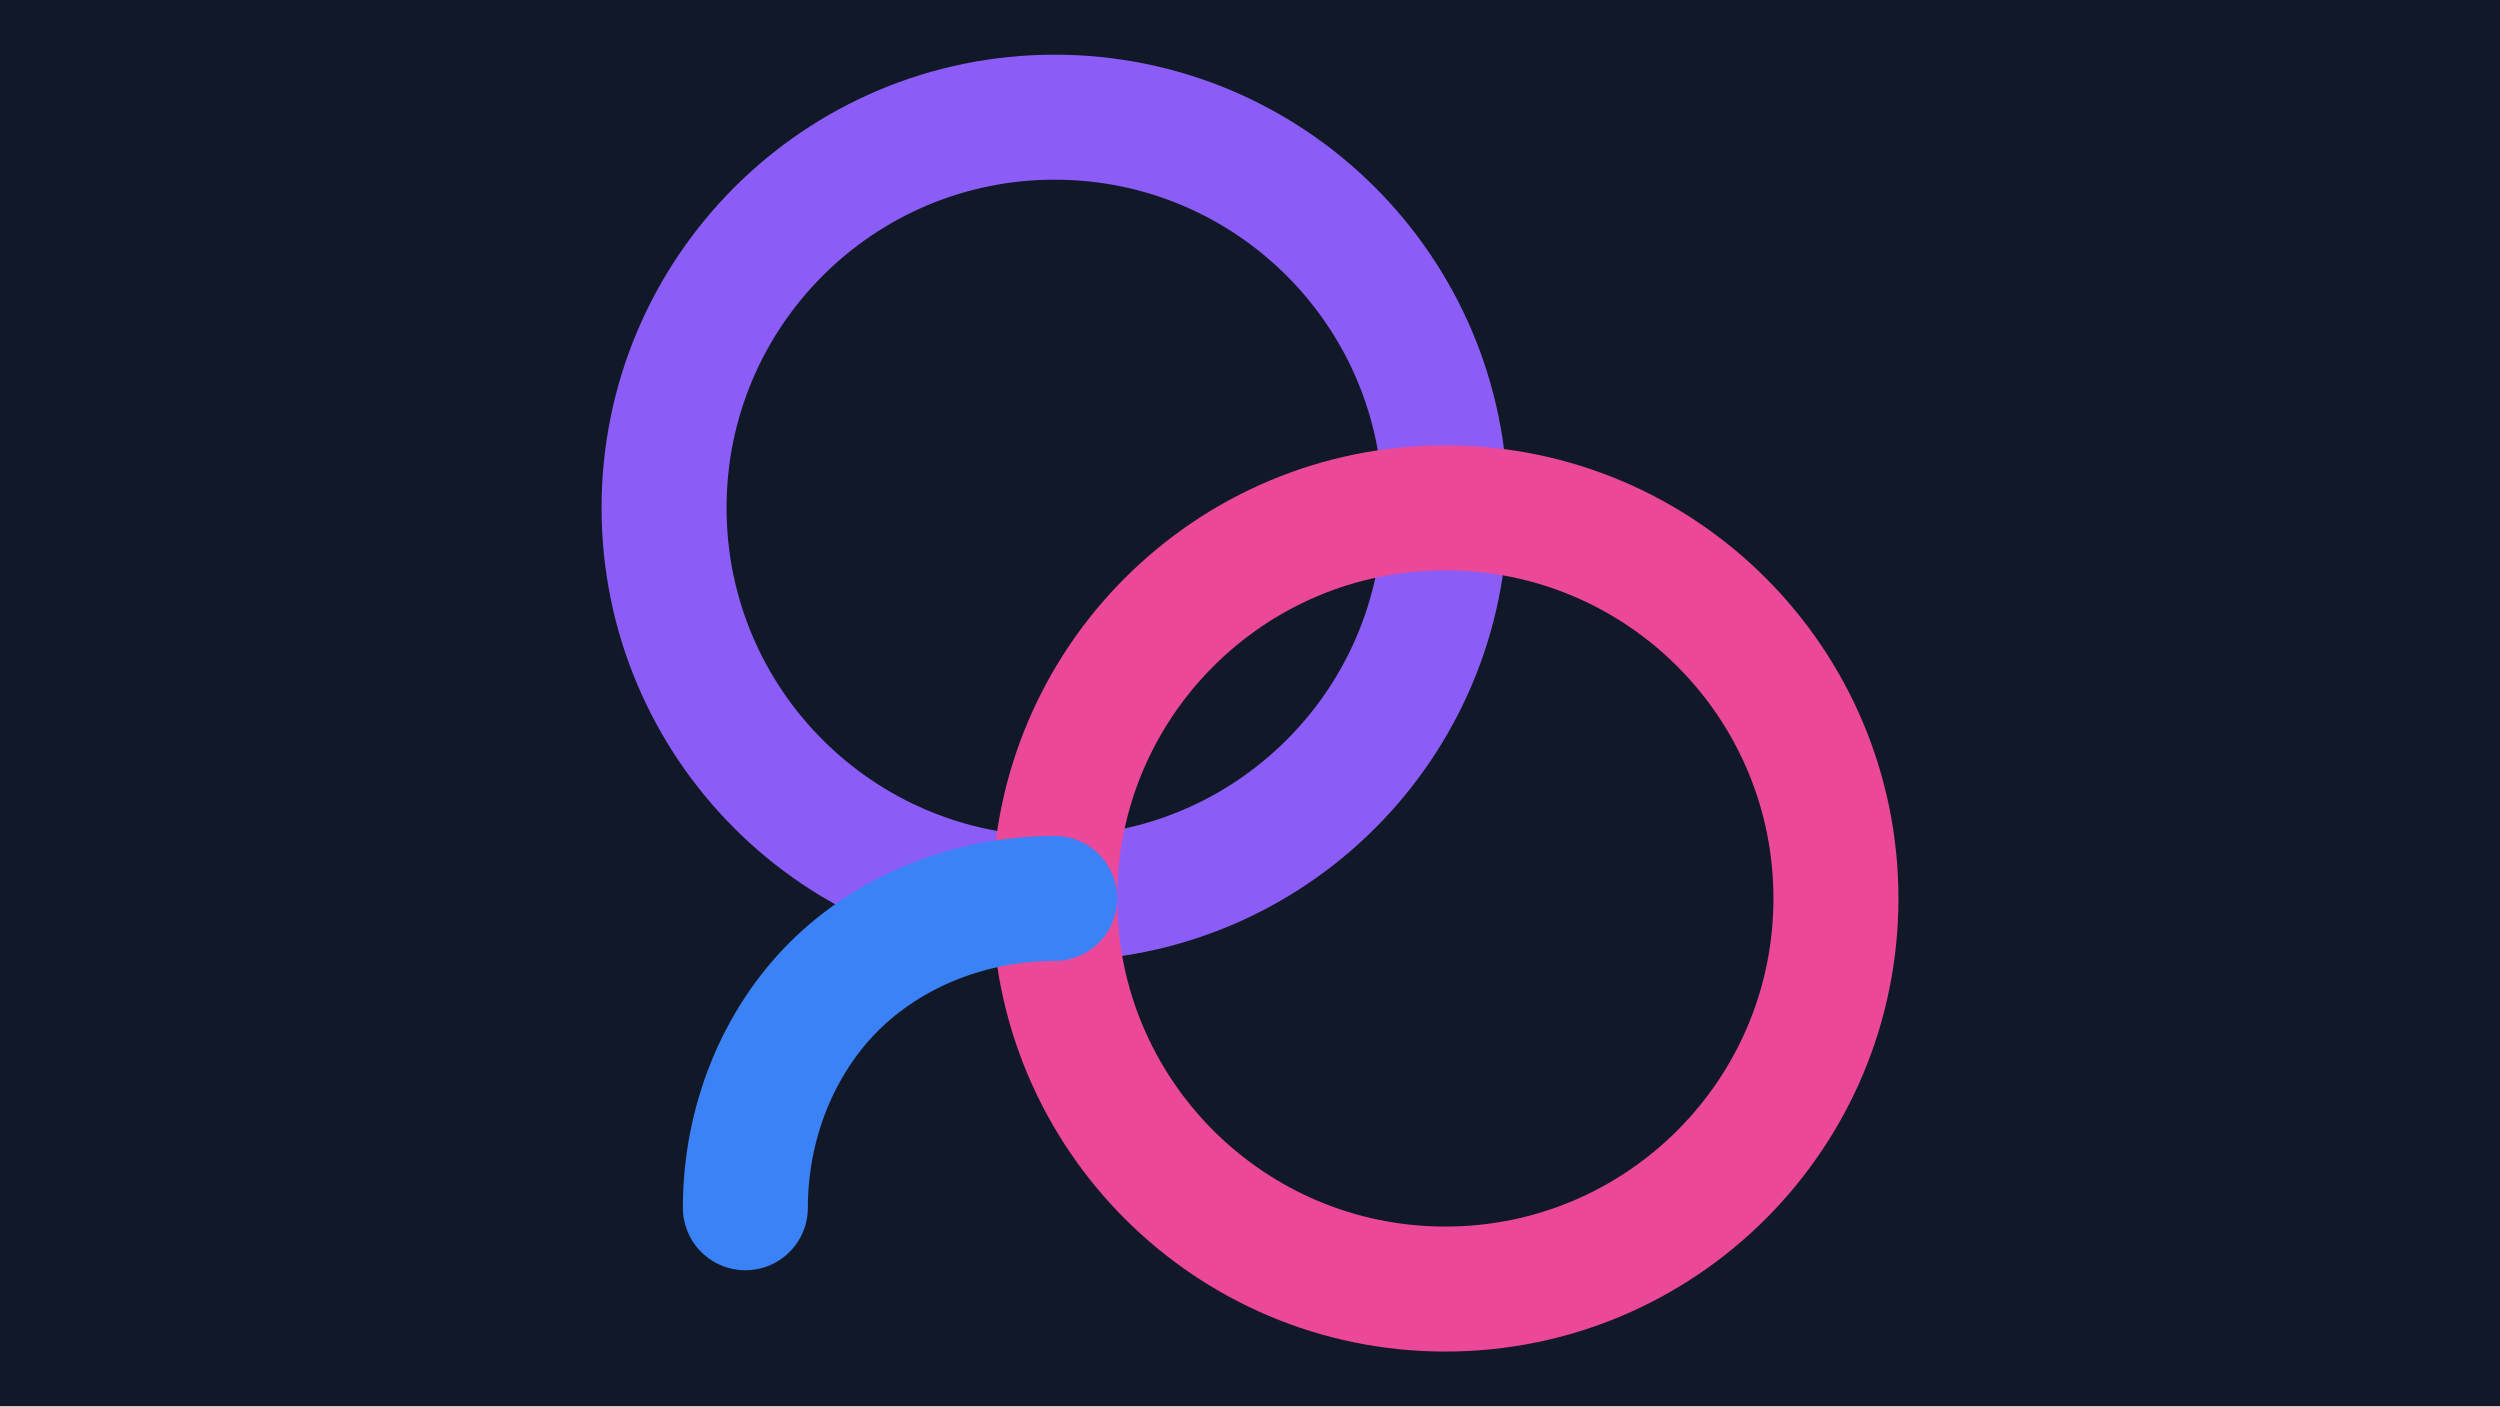
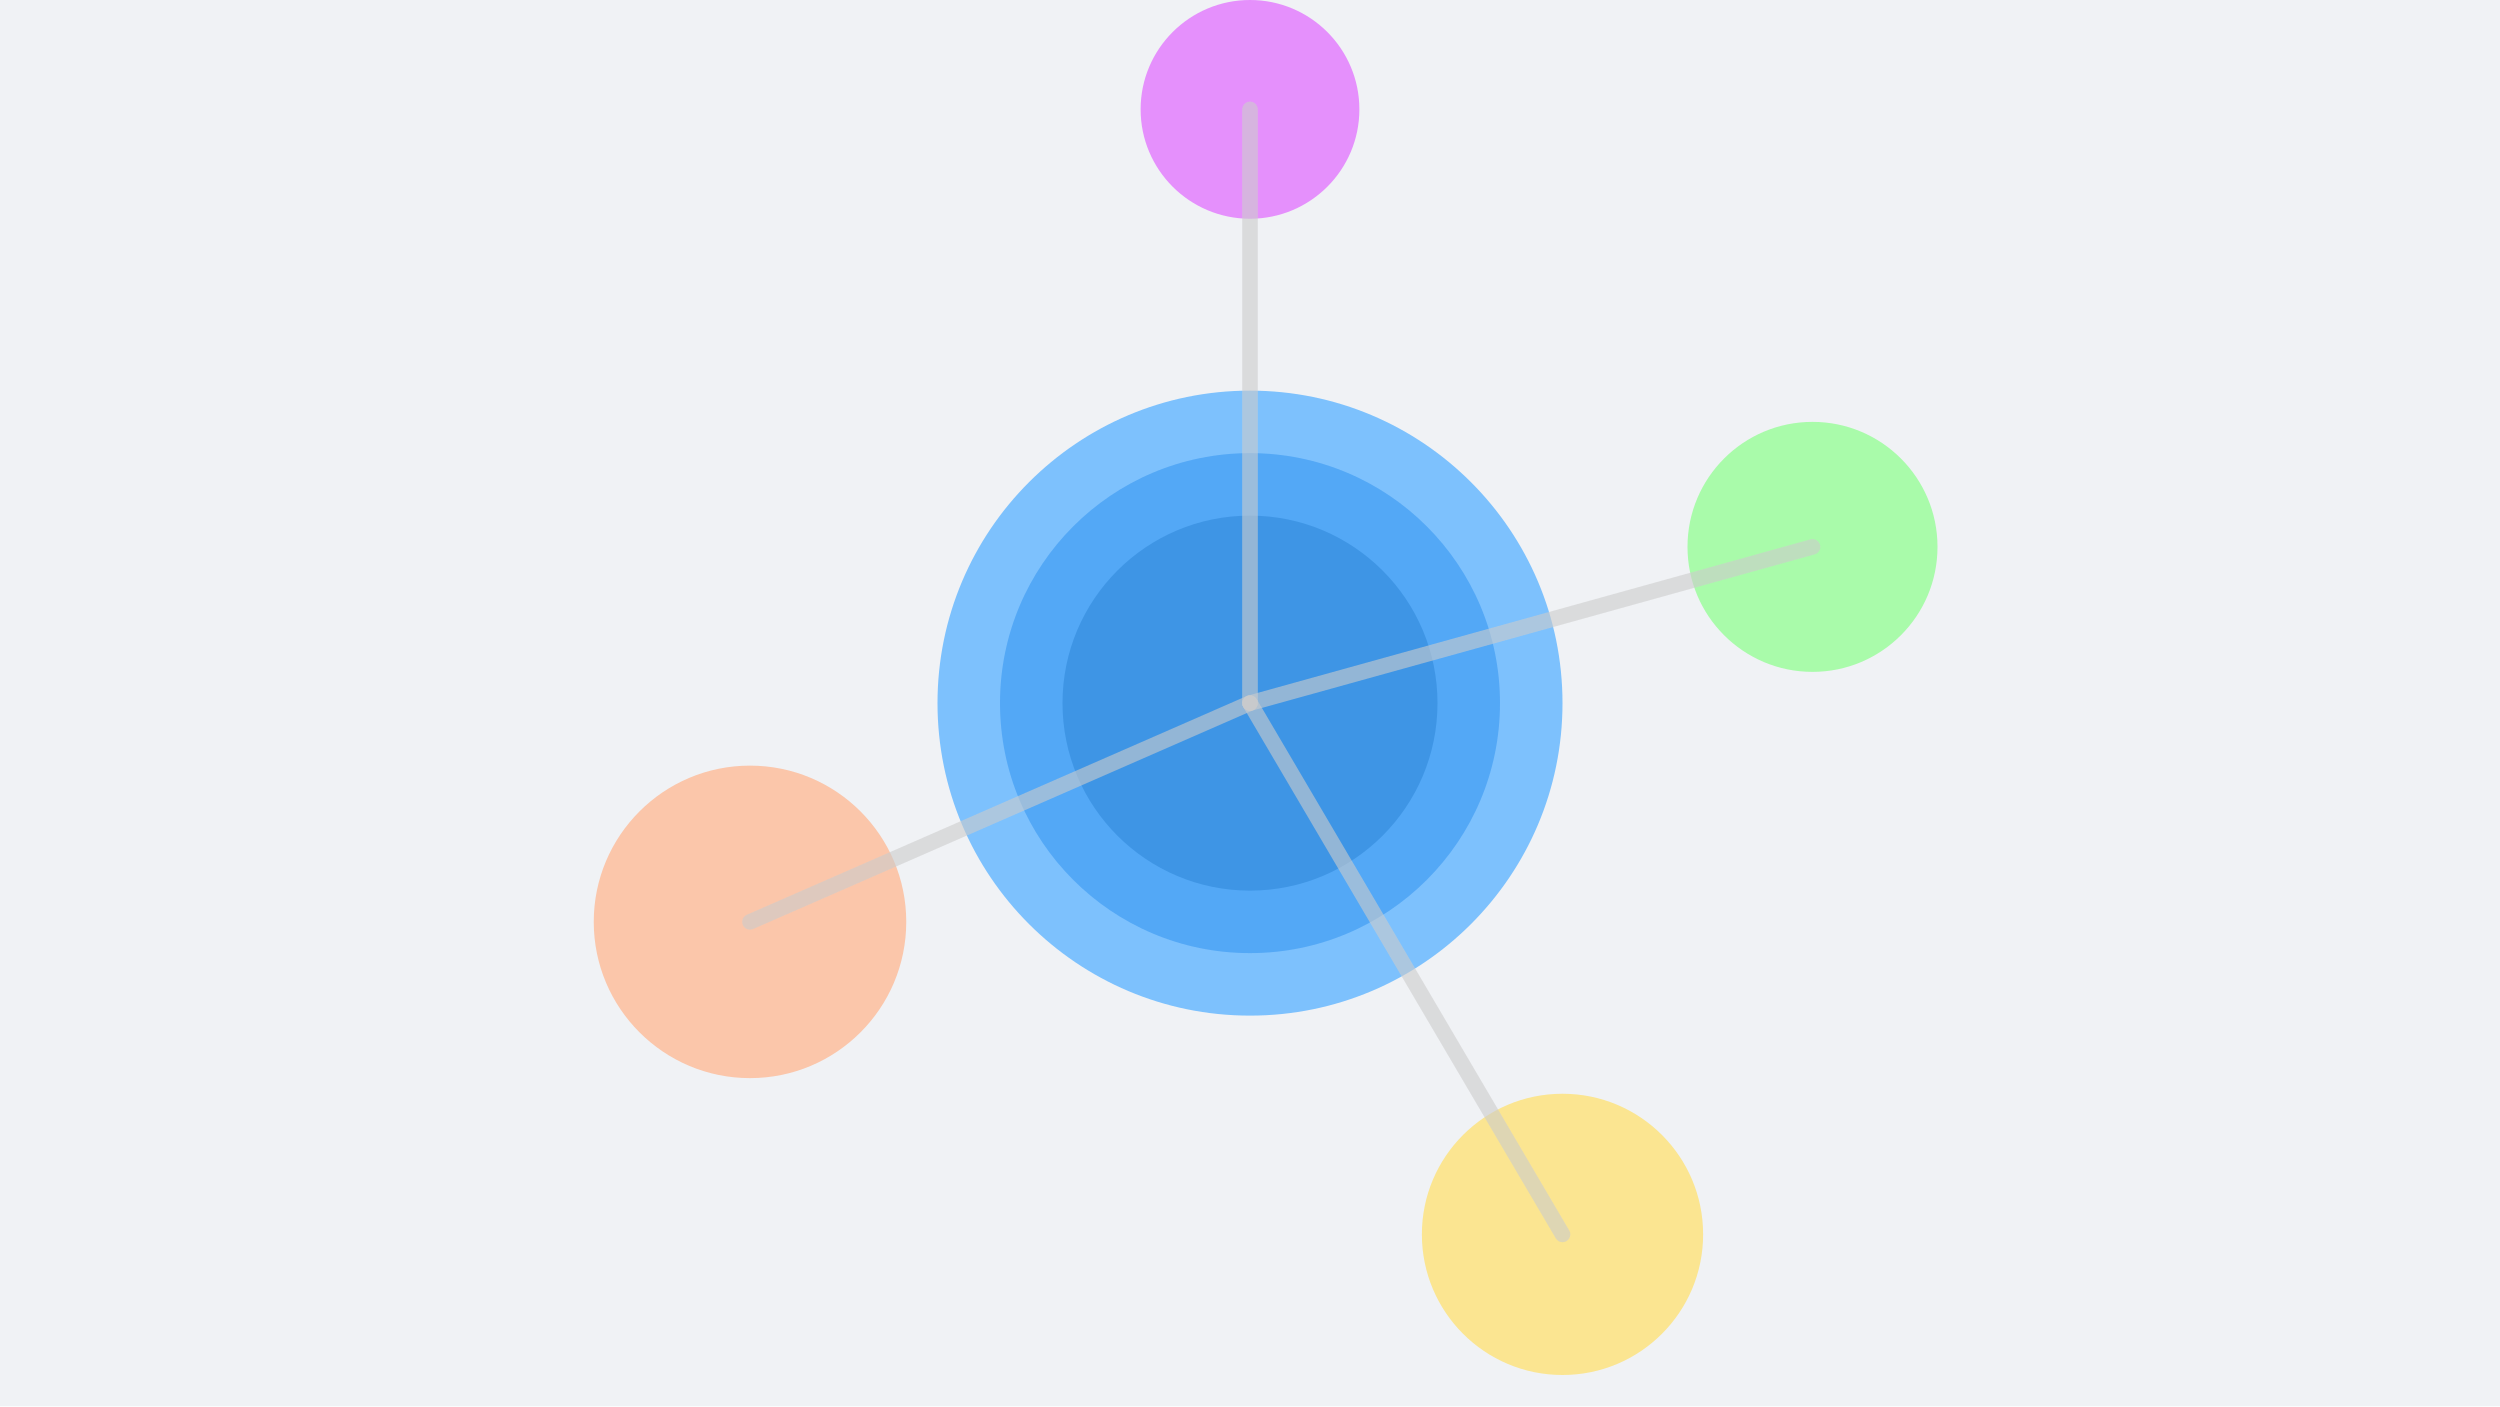
- <svg xmlns="http://www.w3.org/2000/svg" width="800" height="450" viewBox="0 0 800 450" fill="none">
-   <rect width="800" height="450" fill="#111827" />
-   <g transform="translate(337.5, 162.5)">
-     <path d="M125 0C125 69.036 69.036 125 0 125C-69.036 125 -125 69.036 -125 0C-125 -69.036 -69.036 -125 0 -125C69.036 -125 125 -69.036 125 0Z" stroke="#8B5CF6" stroke-width="40" />
-     <path d="M250 125C250 194.036 194.036 250 125 250C55.964 250 0 194.036 0 125C0 55.964 55.964 0 125 0C194.036 0 250 55.964 250 125Z" stroke="#EC4899" stroke-width="40" />
-     <path d="M0 125C-27.235 125 -52.969 135.531 -70.711 153.272C-88.452 171.014 -98.983 196.749 -98.983 223.983" stroke="#3B82F6" stroke-width="40" stroke-linecap="round" />
+ <svg xmlns="http://www.w3.org/2000/svg" width="800" height="450" viewBox="0 0 800 450">
+   <rect width="800" height="450" fill="#f0f2f5" />
+   <g transform="translate(400, 225)">
+     <circle cx="0" cy="0" r="100" fill="#60b5ff" opacity="0.8" />
+     <circle cx="0" cy="0" r="80" fill="#4fa5f5" opacity="0.9" />
+     <circle cx="0" cy="0" r="60" fill="#3e95e5" />
+     <circle cx="180" cy="-50" r="40" fill="#8aff8a" opacity="0.7" />
+     <circle cx="-160" cy="70" r="50" fill="#ffb38a" opacity="0.7" />
+     <circle cx="0" cy="-190" r="35" fill="#e066ff" opacity="0.7" />
+     <circle cx="100" cy="170" r="45" fill="#ffe066" opacity="0.7" />
+     <line x1="0" y1="0" x2="180" y2="-50" stroke="#cccccc" stroke-width="5" stroke-linecap="round" opacity="0.6" />
+     <line x1="0" y1="0" x2="-160" y2="70" stroke="#cccccc" stroke-width="5" stroke-linecap="round" opacity="0.6" />
+     <line x1="0" y1="0" x2="0" y2="-190" stroke="#cccccc" stroke-width="5" stroke-linecap="round" opacity="0.6" />
+     <line x1="0" y1="0" x2="100" y2="170" stroke="#cccccc" stroke-width="5" stroke-linecap="round" opacity="0.6" />
  </g>
</svg>
